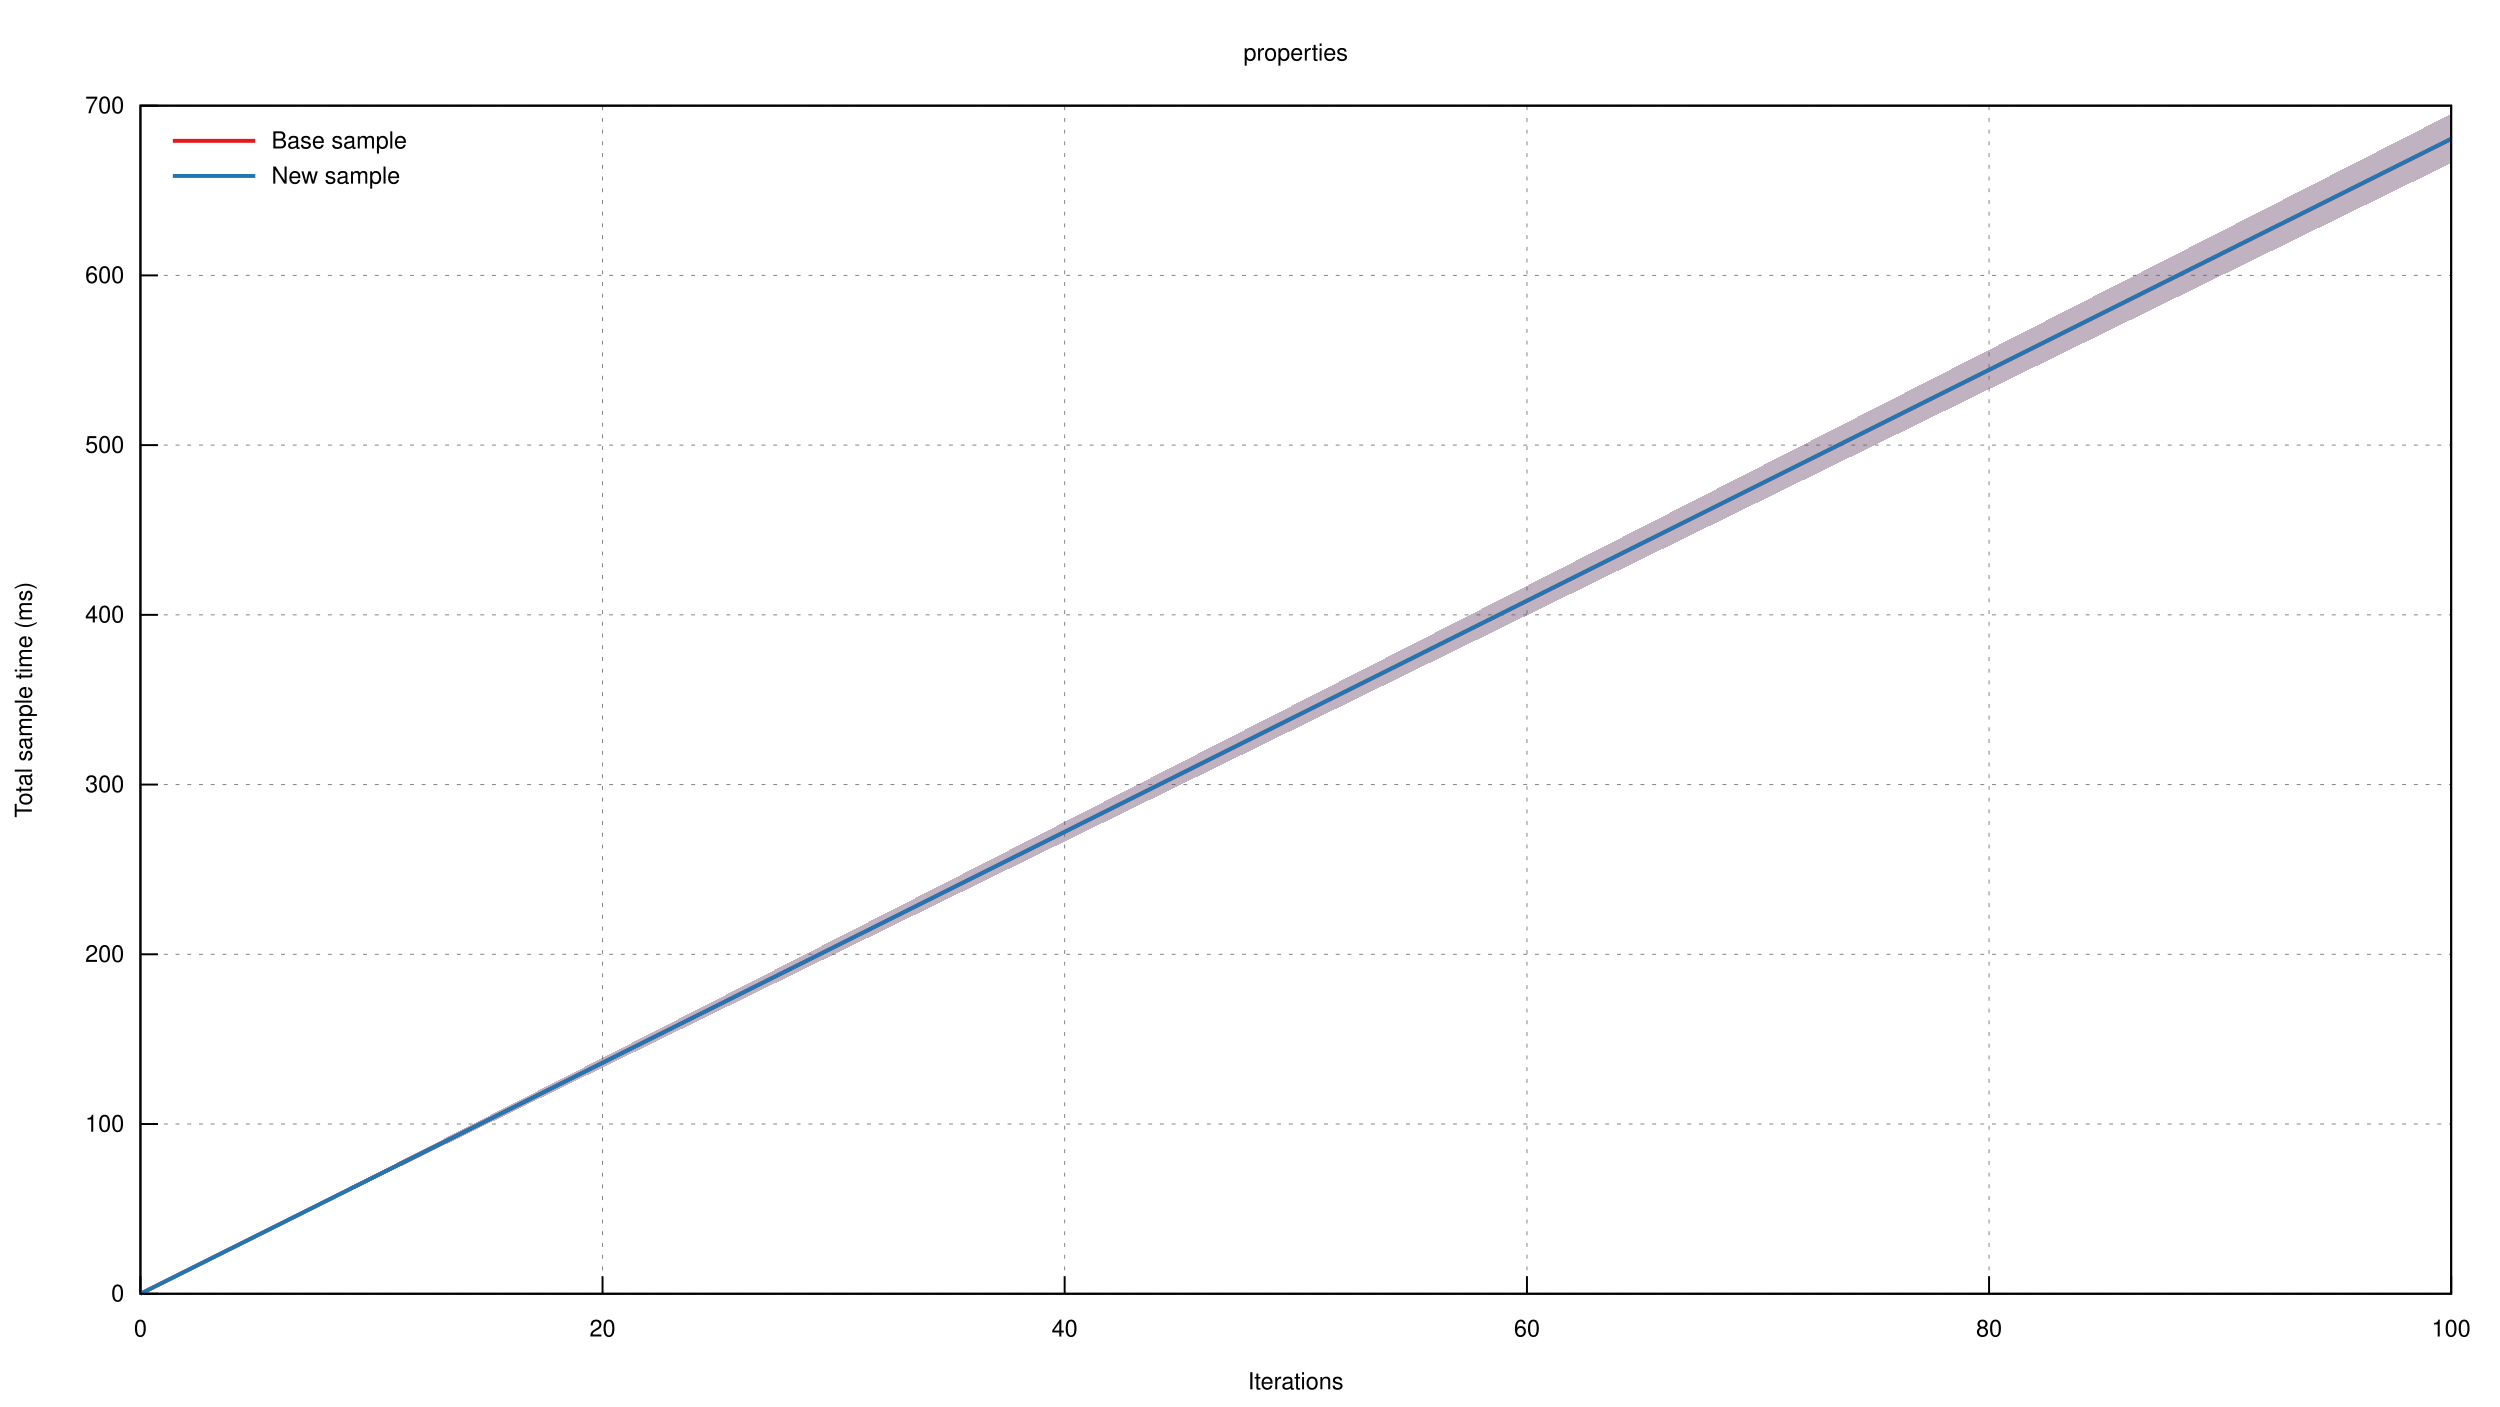
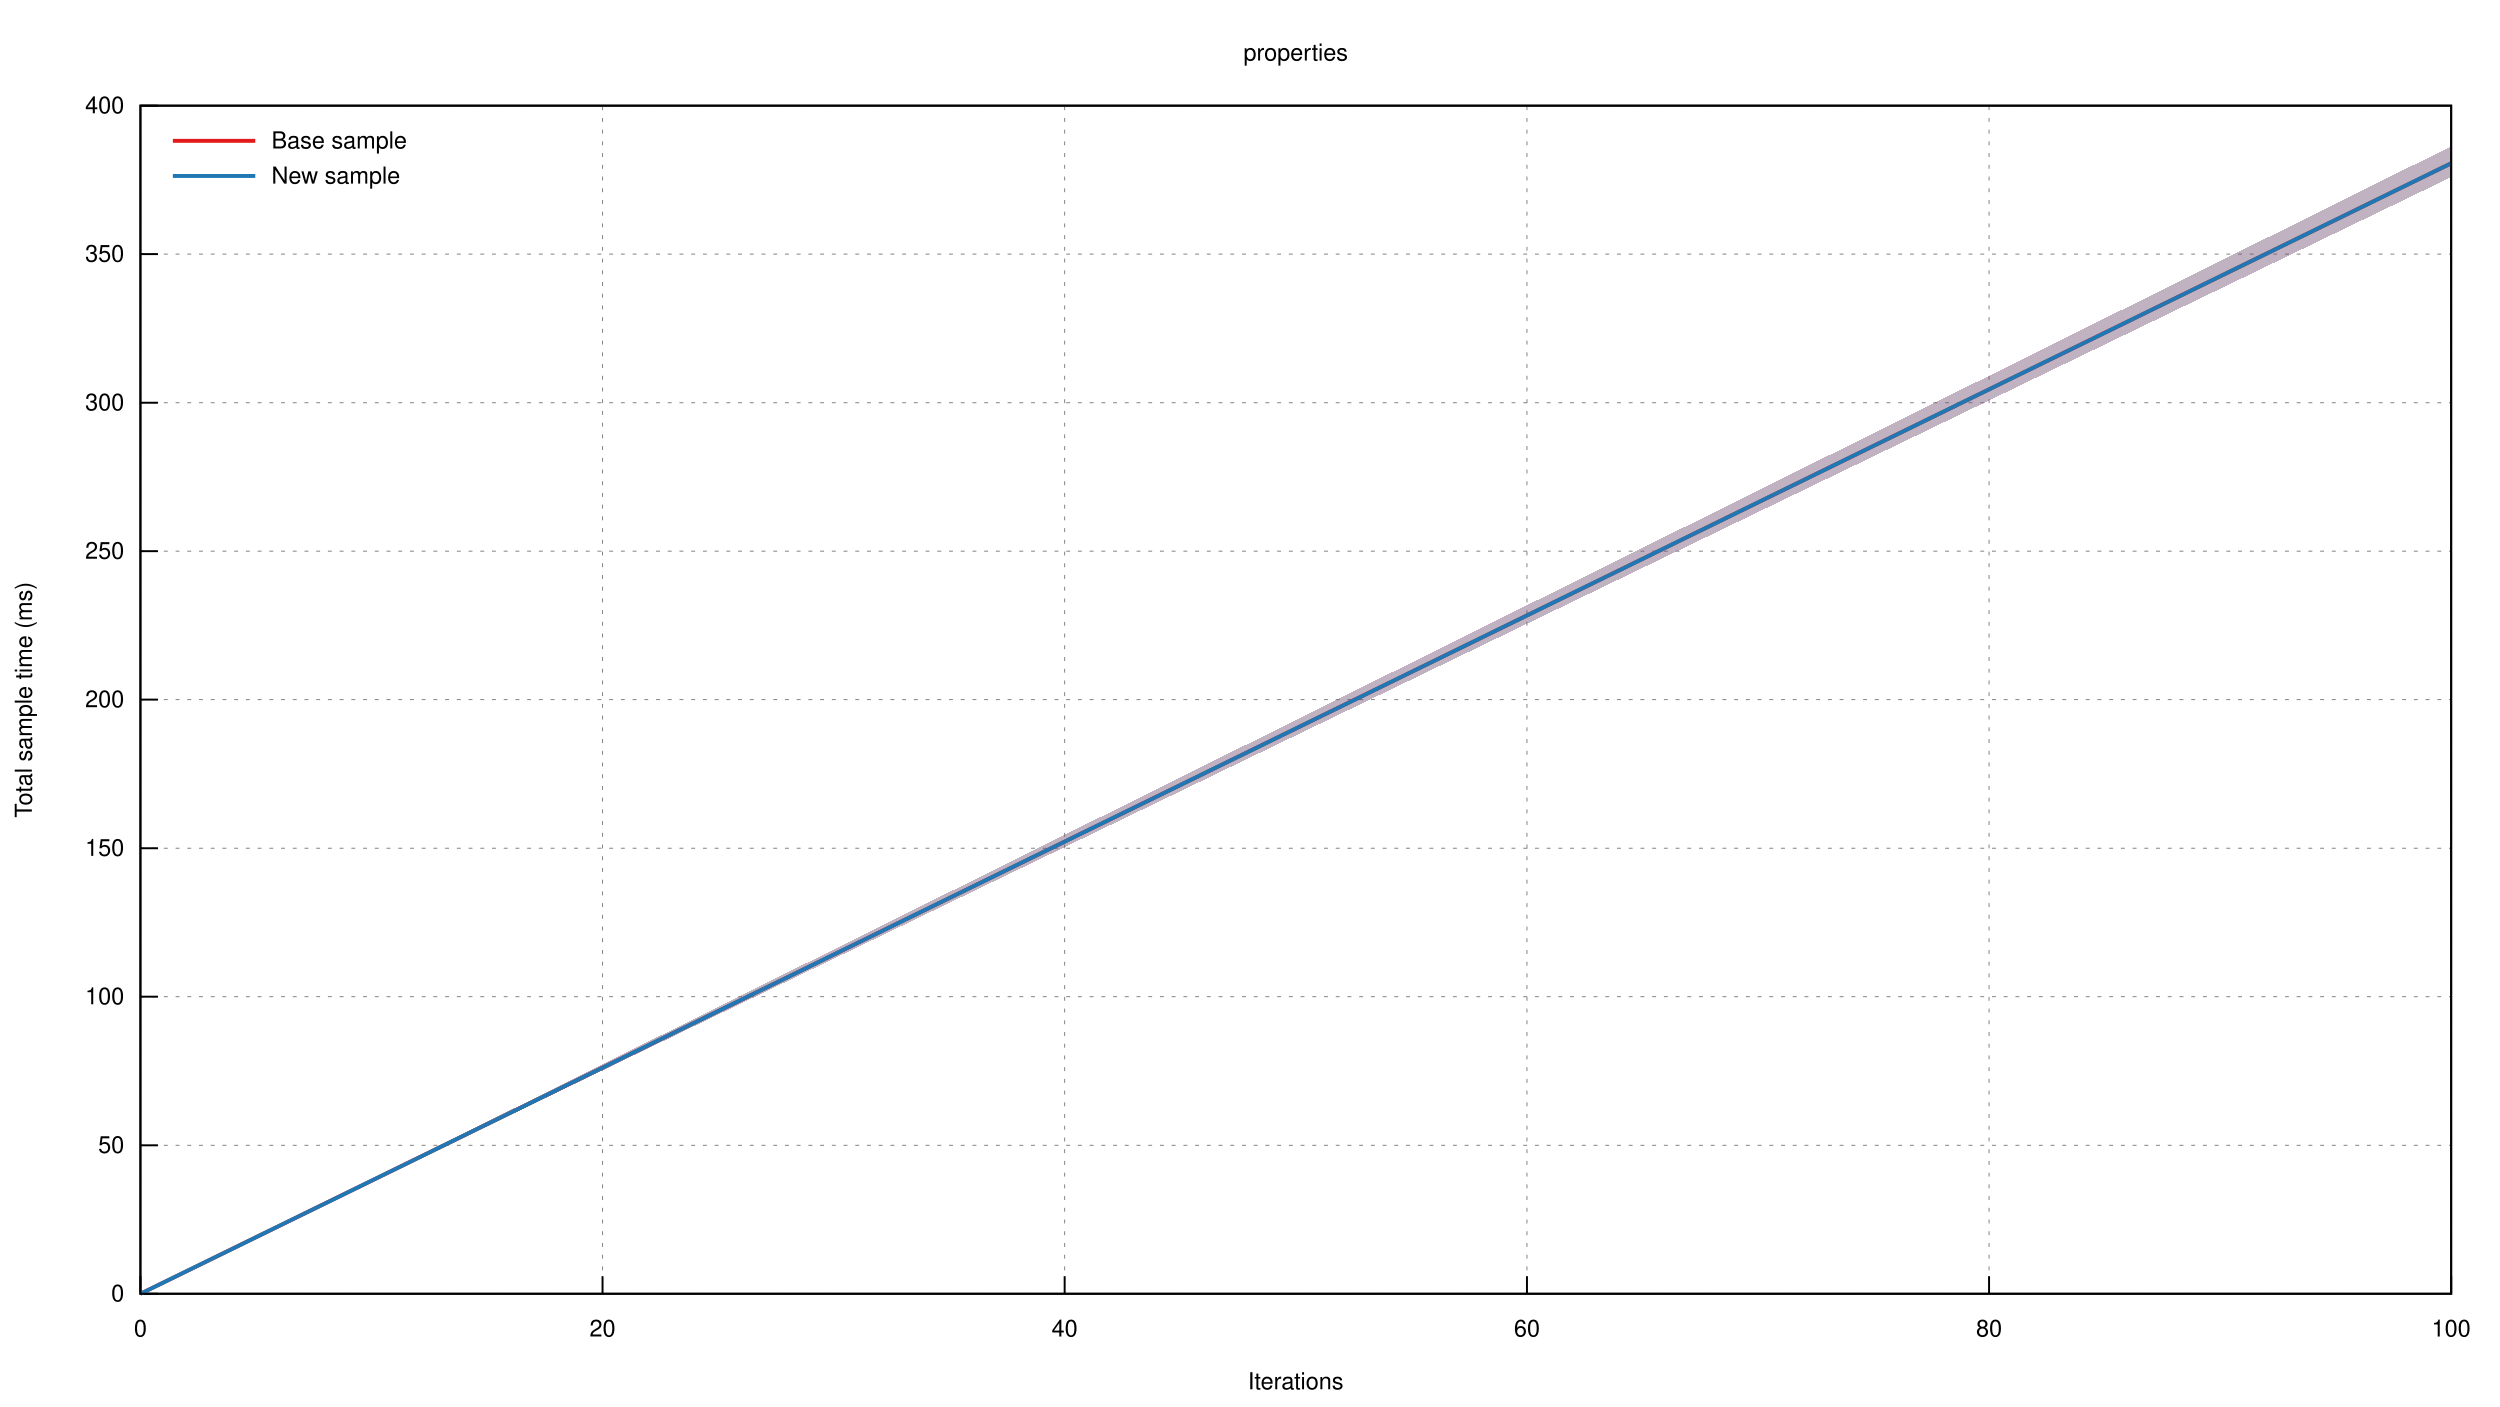
<svg xmlns="http://www.w3.org/2000/svg" xmlns:xlink="http://www.w3.org/1999/xlink" viewBox="0 0 1280 720">
  <g id="gnuplot_canvas">
    <rect x="0" y="0" width="1280" height="720" fill="none" />
    <defs>
      <circle id="gpDot" r="0.5" stroke-width="0.5" stroke="currentColor" />
      <path id="gpPt0" stroke-width="0.222" stroke="currentColor" d="M-1,0 h2 M0,-1 v2" />
      <path id="gpPt1" stroke-width="0.222" stroke="currentColor" d="M-1,-1 L1,1 M1,-1 L-1,1" />
      <path id="gpPt2" stroke-width="0.222" stroke="currentColor" d="M-1,0 L1,0 M0,-1 L0,1 M-1,-1 L1,1 M-1,1 L1,-1" />
      <rect id="gpPt3" stroke-width="0.222" stroke="currentColor" x="-1" y="-1" width="2" height="2" />
      <rect id="gpPt4" stroke-width="0.222" stroke="currentColor" fill="currentColor" x="-1" y="-1" width="2" height="2" />
      <circle id="gpPt5" stroke-width="0.222" stroke="currentColor" cx="0" cy="0" r="1" />
      <use xlink:href="#gpPt5" id="gpPt6" fill="currentColor" stroke="none" />
      <path id="gpPt7" stroke-width="0.222" stroke="currentColor" d="M0,-1.33 L-1.33,0.67 L1.33,0.67 z" />
      <use xlink:href="#gpPt7" id="gpPt8" fill="currentColor" stroke="none" />
      <use xlink:href="#gpPt7" id="gpPt9" stroke="currentColor" transform="rotate(180)" />
      <use xlink:href="#gpPt9" id="gpPt10" fill="currentColor" stroke="none" />
      <use xlink:href="#gpPt3" id="gpPt11" stroke="currentColor" transform="rotate(45)" />
      <use xlink:href="#gpPt11" id="gpPt12" fill="currentColor" stroke="none" />
      <path id="gpPt13" stroke-width="0.222" stroke="currentColor" d="M0,1.330 L1.265,0.411 L0.782,-1.067 L-0.782,-1.076 L-1.265,0.411 z" />
      <use xlink:href="#gpPt13" id="gpPt14" fill="currentColor" stroke="none" />
      <filter id="textbox" filterUnits="objectBoundingBox" x="0" y="0" height="1" width="1">
        <feFlood flood-color="white" flood-opacity="1" result="bgnd" />
        <feComposite in="SourceGraphic" in2="bgnd" operator="atop" />
      </filter>
      <filter id="greybox" filterUnits="objectBoundingBox" x="0" y="0" height="1" width="1">
        <feFlood flood-color="lightgrey" flood-opacity="1" result="grey" />
        <feComposite in="SourceGraphic" in2="grey" operator="atop" />
      </filter>
    </defs>
    <g fill="none" color="white" stroke="currentColor" stroke-width="1.00" stroke-linecap="butt" stroke-linejoin="miter">
</g>
    <g fill="none" color="black" stroke="currentColor" stroke-width="1.00" stroke-linecap="butt" stroke-linejoin="miter">
</g>
    <g fill="none" color="black" stroke="black" stroke-width="0.50" stroke-linecap="butt" stroke-linejoin="miter">
</g>
    <g fill="none" color="gray" stroke="currentColor" stroke-width="0.50" stroke-linecap="butt" stroke-linejoin="miter">
      <path stroke="gray" stroke-dasharray="2,4" class="gridline" d="M71.9,662.4 L1255.0,662.4  " />
    </g>
    <g fill="none" color="gray" stroke="gray" stroke-width="1.00" stroke-linecap="butt" stroke-linejoin="miter">
</g>
    <g fill="none" color="black" stroke="currentColor" stroke-width="1.00" stroke-linecap="butt" stroke-linejoin="miter">
      <path stroke="black" d="M71.9,662.4 L80.9,662.4  " />
      <g transform="translate(63.6,666.3)" stroke="none" fill="black" font-family="Helvetica" font-size="12.00" text-anchor="end">
        <text>
          <tspan font-family="Helvetica"> 0</tspan>
        </text>
      </g>
    </g>
    <g fill="none" color="black" stroke="currentColor" stroke-width="1.00" stroke-linecap="butt" stroke-linejoin="miter">
</g>
    <g fill="none" color="black" stroke="black" stroke-width="0.50" stroke-linecap="butt" stroke-linejoin="miter">
</g>
    <g fill="none" color="gray" stroke="currentColor" stroke-width="0.50" stroke-linecap="butt" stroke-linejoin="miter">
-       <path stroke="gray" stroke-dasharray="2,4" class="gridline" d="M71.9,575.5 L1255.0,575.5  " />
-     </g>
-     <g fill="none" color="gray" stroke="gray" stroke-width="1.00" stroke-linecap="butt" stroke-linejoin="miter">
- </g>
-     <g fill="none" color="black" stroke="currentColor" stroke-width="1.00" stroke-linecap="butt" stroke-linejoin="miter">
-       <path stroke="black" d="M71.9,575.5 L80.9,575.5  " />
-       <g transform="translate(63.6,579.4)" stroke="none" fill="black" font-family="Helvetica" font-size="12.00" text-anchor="end">
+       <path stroke="gray" stroke-dasharray="2,4" class="gridline" d="M71.9,586.4 L1255.0,586.4  " />
+     </g>
+     <g fill="none" color="gray" stroke="gray" stroke-width="1.00" stroke-linecap="butt" stroke-linejoin="miter">
+ </g>
+     <g fill="none" color="black" stroke="currentColor" stroke-width="1.00" stroke-linecap="butt" stroke-linejoin="miter">
+       <path stroke="black" d="M71.9,586.4 L80.9,586.4  " />
+       <g transform="translate(63.6,590.3)" stroke="none" fill="black" font-family="Helvetica" font-size="12.00" text-anchor="end">
+         <text>
+           <tspan font-family="Helvetica"> 50</tspan>
+         </text>
+       </g>
+     </g>
+     <g fill="none" color="black" stroke="currentColor" stroke-width="1.00" stroke-linecap="butt" stroke-linejoin="miter">
+ </g>
+     <g fill="none" color="black" stroke="black" stroke-width="0.50" stroke-linecap="butt" stroke-linejoin="miter">
+ </g>
+     <g fill="none" color="gray" stroke="currentColor" stroke-width="0.50" stroke-linecap="butt" stroke-linejoin="miter">
+       <path stroke="gray" stroke-dasharray="2,4" class="gridline" d="M71.9,510.3 L1255.0,510.3  " />
+     </g>
+     <g fill="none" color="gray" stroke="gray" stroke-width="1.00" stroke-linecap="butt" stroke-linejoin="miter">
+ </g>
+     <g fill="none" color="black" stroke="currentColor" stroke-width="1.00" stroke-linecap="butt" stroke-linejoin="miter">
+       <path stroke="black" d="M71.9,510.3 L80.9,510.3  " />
+       <g transform="translate(63.6,514.2)" stroke="none" fill="black" font-family="Helvetica" font-size="12.00" text-anchor="end">
        <text>
          <tspan font-family="Helvetica"> 100</tspan>
        </text>
      </g>
    </g>
    <g fill="none" color="black" stroke="currentColor" stroke-width="1.00" stroke-linecap="butt" stroke-linejoin="miter">
</g>
    <g fill="none" color="black" stroke="black" stroke-width="0.50" stroke-linecap="butt" stroke-linejoin="miter">
</g>
    <g fill="none" color="gray" stroke="currentColor" stroke-width="0.50" stroke-linecap="butt" stroke-linejoin="miter">
-       <path stroke="gray" stroke-dasharray="2,4" class="gridline" d="M71.9,488.6 L1255.0,488.6  " />
-     </g>
-     <g fill="none" color="gray" stroke="gray" stroke-width="1.00" stroke-linecap="butt" stroke-linejoin="miter">
- </g>
-     <g fill="none" color="black" stroke="currentColor" stroke-width="1.00" stroke-linecap="butt" stroke-linejoin="miter">
-       <path stroke="black" d="M71.9,488.6 L80.9,488.6  " />
-       <g transform="translate(63.6,492.5)" stroke="none" fill="black" font-family="Helvetica" font-size="12.00" text-anchor="end">
+       <path stroke="gray" stroke-dasharray="2,4" class="gridline" d="M71.9,434.3 L1255.0,434.3  " />
+     </g>
+     <g fill="none" color="gray" stroke="gray" stroke-width="1.00" stroke-linecap="butt" stroke-linejoin="miter">
+ </g>
+     <g fill="none" color="black" stroke="currentColor" stroke-width="1.00" stroke-linecap="butt" stroke-linejoin="miter">
+       <path stroke="black" d="M71.9,434.3 L80.9,434.3  " />
+       <g transform="translate(63.6,438.2)" stroke="none" fill="black" font-family="Helvetica" font-size="12.00" text-anchor="end">
+         <text>
+           <tspan font-family="Helvetica"> 150</tspan>
+         </text>
+       </g>
+     </g>
+     <g fill="none" color="black" stroke="currentColor" stroke-width="1.00" stroke-linecap="butt" stroke-linejoin="miter">
+ </g>
+     <g fill="none" color="black" stroke="black" stroke-width="0.50" stroke-linecap="butt" stroke-linejoin="miter">
+ </g>
+     <g fill="none" color="gray" stroke="currentColor" stroke-width="0.50" stroke-linecap="butt" stroke-linejoin="miter">
+       <path stroke="gray" stroke-dasharray="2,4" class="gridline" d="M71.9,358.2 L1255.0,358.2  " />
+     </g>
+     <g fill="none" color="gray" stroke="gray" stroke-width="1.00" stroke-linecap="butt" stroke-linejoin="miter">
+ </g>
+     <g fill="none" color="black" stroke="currentColor" stroke-width="1.00" stroke-linecap="butt" stroke-linejoin="miter">
+       <path stroke="black" d="M71.9,358.2 L80.9,358.2  " />
+       <g transform="translate(63.6,362.1)" stroke="none" fill="black" font-family="Helvetica" font-size="12.00" text-anchor="end">
        <text>
          <tspan font-family="Helvetica"> 200</tspan>
        </text>
      </g>
    </g>
    <g fill="none" color="black" stroke="currentColor" stroke-width="1.00" stroke-linecap="butt" stroke-linejoin="miter">
</g>
    <g fill="none" color="black" stroke="black" stroke-width="0.50" stroke-linecap="butt" stroke-linejoin="miter">
</g>
    <g fill="none" color="gray" stroke="currentColor" stroke-width="0.50" stroke-linecap="butt" stroke-linejoin="miter">
-       <path stroke="gray" stroke-dasharray="2,4" class="gridline" d="M71.9,401.7 L1255.0,401.7  " />
-     </g>
-     <g fill="none" color="gray" stroke="gray" stroke-width="1.00" stroke-linecap="butt" stroke-linejoin="miter">
- </g>
-     <g fill="none" color="black" stroke="currentColor" stroke-width="1.00" stroke-linecap="butt" stroke-linejoin="miter">
-       <path stroke="black" d="M71.9,401.7 L80.9,401.7  " />
-       <g transform="translate(63.6,405.6)" stroke="none" fill="black" font-family="Helvetica" font-size="12.00" text-anchor="end">
+       <path stroke="gray" stroke-dasharray="2,4" class="gridline" d="M71.9,282.2 L1255.0,282.2  " />
+     </g>
+     <g fill="none" color="gray" stroke="gray" stroke-width="1.00" stroke-linecap="butt" stroke-linejoin="miter">
+ </g>
+     <g fill="none" color="black" stroke="currentColor" stroke-width="1.00" stroke-linecap="butt" stroke-linejoin="miter">
+       <path stroke="black" d="M71.9,282.2 L80.9,282.2  " />
+       <g transform="translate(63.6,286.1)" stroke="none" fill="black" font-family="Helvetica" font-size="12.00" text-anchor="end">
+         <text>
+           <tspan font-family="Helvetica"> 250</tspan>
+         </text>
+       </g>
+     </g>
+     <g fill="none" color="black" stroke="currentColor" stroke-width="1.00" stroke-linecap="butt" stroke-linejoin="miter">
+ </g>
+     <g fill="none" color="black" stroke="black" stroke-width="0.50" stroke-linecap="butt" stroke-linejoin="miter">
+ </g>
+     <g fill="none" color="gray" stroke="currentColor" stroke-width="0.50" stroke-linecap="butt" stroke-linejoin="miter">
+       <path stroke="gray" stroke-dasharray="2,4" class="gridline" d="M71.9,206.2 L1255.0,206.2  " />
+     </g>
+     <g fill="none" color="gray" stroke="gray" stroke-width="1.00" stroke-linecap="butt" stroke-linejoin="miter">
+ </g>
+     <g fill="none" color="black" stroke="currentColor" stroke-width="1.00" stroke-linecap="butt" stroke-linejoin="miter">
+       <path stroke="black" d="M71.9,206.2 L80.9,206.2  " />
+       <g transform="translate(63.6,210.1)" stroke="none" fill="black" font-family="Helvetica" font-size="12.00" text-anchor="end">
        <text>
          <tspan font-family="Helvetica"> 300</tspan>
        </text>
      </g>
    </g>
    <g fill="none" color="black" stroke="currentColor" stroke-width="1.00" stroke-linecap="butt" stroke-linejoin="miter">
</g>
    <g fill="none" color="black" stroke="black" stroke-width="0.50" stroke-linecap="butt" stroke-linejoin="miter">
</g>
    <g fill="none" color="gray" stroke="currentColor" stroke-width="0.50" stroke-linecap="butt" stroke-linejoin="miter">
-       <path stroke="gray" stroke-dasharray="2,4" class="gridline" d="M71.9,314.8 L1255.0,314.8  " />
-     </g>
-     <g fill="none" color="gray" stroke="gray" stroke-width="1.00" stroke-linecap="butt" stroke-linejoin="miter">
- </g>
-     <g fill="none" color="black" stroke="currentColor" stroke-width="1.00" stroke-linecap="butt" stroke-linejoin="miter">
-       <path stroke="black" d="M71.9,314.8 L80.9,314.8  " />
-       <g transform="translate(63.6,318.7)" stroke="none" fill="black" font-family="Helvetica" font-size="12.00" text-anchor="end">
-         <text>
-           <tspan font-family="Helvetica"> 400</tspan>
-         </text>
-       </g>
-     </g>
-     <g fill="none" color="black" stroke="currentColor" stroke-width="1.00" stroke-linecap="butt" stroke-linejoin="miter">
- </g>
-     <g fill="none" color="black" stroke="black" stroke-width="0.50" stroke-linecap="butt" stroke-linejoin="miter">
- </g>
-     <g fill="none" color="gray" stroke="currentColor" stroke-width="0.50" stroke-linecap="butt" stroke-linejoin="miter">
-       <path stroke="gray" stroke-dasharray="2,4" class="gridline" d="M71.9,227.9 L1255.0,227.9  " />
-     </g>
-     <g fill="none" color="gray" stroke="gray" stroke-width="1.00" stroke-linecap="butt" stroke-linejoin="miter">
- </g>
-     <g fill="none" color="black" stroke="currentColor" stroke-width="1.00" stroke-linecap="butt" stroke-linejoin="miter">
-       <path stroke="black" d="M71.9,227.9 L80.9,227.9  " />
-       <g transform="translate(63.6,231.8)" stroke="none" fill="black" font-family="Helvetica" font-size="12.00" text-anchor="end">
-         <text>
-           <tspan font-family="Helvetica"> 500</tspan>
-         </text>
-       </g>
-     </g>
-     <g fill="none" color="black" stroke="currentColor" stroke-width="1.00" stroke-linecap="butt" stroke-linejoin="miter">
- </g>
-     <g fill="none" color="black" stroke="black" stroke-width="0.50" stroke-linecap="butt" stroke-linejoin="miter">
- </g>
-     <g fill="none" color="gray" stroke="currentColor" stroke-width="0.50" stroke-linecap="butt" stroke-linejoin="miter">
-       <path stroke="gray" stroke-dasharray="2,4" class="gridline" d="M71.9,141.0 L1255.0,141.0  " />
-     </g>
-     <g fill="none" color="gray" stroke="gray" stroke-width="1.00" stroke-linecap="butt" stroke-linejoin="miter">
- </g>
-     <g fill="none" color="black" stroke="currentColor" stroke-width="1.00" stroke-linecap="butt" stroke-linejoin="miter">
-       <path stroke="black" d="M71.9,141.0 L80.9,141.0  " />
-       <g transform="translate(63.6,144.9)" stroke="none" fill="black" font-family="Helvetica" font-size="12.00" text-anchor="end">
-         <text>
-           <tspan font-family="Helvetica"> 600</tspan>
+       <path stroke="gray" stroke-dasharray="2,4" class="gridline" d="M71.9,130.1 L1255.0,130.1  " />
+     </g>
+     <g fill="none" color="gray" stroke="gray" stroke-width="1.00" stroke-linecap="butt" stroke-linejoin="miter">
+ </g>
+     <g fill="none" color="black" stroke="currentColor" stroke-width="1.00" stroke-linecap="butt" stroke-linejoin="miter">
+       <path stroke="black" d="M71.9,130.1 L80.9,130.1  " />
+       <g transform="translate(63.6,134.0)" stroke="none" fill="black" font-family="Helvetica" font-size="12.00" text-anchor="end">
+         <text>
+           <tspan font-family="Helvetica"> 350</tspan>
        </text>
      </g>
    </g>
    <g fill="none" color="black" stroke="currentColor" stroke-width="1.00" stroke-linecap="butt" stroke-linejoin="miter">
</g>
    <g fill="none" color="black" stroke="black" stroke-width="0.50" stroke-linecap="butt" stroke-linejoin="miter">
</g>
    <g fill="none" color="gray" stroke="currentColor" stroke-width="0.50" stroke-linecap="butt" stroke-linejoin="miter">
      <path stroke="gray" stroke-dasharray="2,4" class="gridline" d="M71.9,54.1 L1255.0,54.1  " />
    </g>
    <g fill="none" color="gray" stroke="gray" stroke-width="1.00" stroke-linecap="butt" stroke-linejoin="miter">
</g>
    <g fill="none" color="black" stroke="currentColor" stroke-width="1.00" stroke-linecap="butt" stroke-linejoin="miter">
      <path stroke="black" d="M71.9,54.1 L80.9,54.1  " />
      <g transform="translate(63.6,58.0)" stroke="none" fill="black" font-family="Helvetica" font-size="12.00" text-anchor="end">
        <text>
-           <tspan font-family="Helvetica"> 700</tspan>
+           <tspan font-family="Helvetica"> 400</tspan>
        </text>
      </g>
    </g>
    <g fill="none" color="black" stroke="currentColor" stroke-width="1.00" stroke-linecap="butt" stroke-linejoin="miter">
</g>
    <g fill="none" color="black" stroke="black" stroke-width="0.50" stroke-linecap="butt" stroke-linejoin="miter">
</g>
    <g fill="none" color="gray" stroke="currentColor" stroke-width="0.50" stroke-linecap="butt" stroke-linejoin="miter">
      <path stroke="gray" stroke-dasharray="2,4" class="gridline" d="M71.9,662.4 L71.9,54.1  " />
    </g>
    <g fill="none" color="gray" stroke="gray" stroke-width="1.00" stroke-linecap="butt" stroke-linejoin="miter">
</g>
    <g fill="none" color="black" stroke="currentColor" stroke-width="1.00" stroke-linecap="butt" stroke-linejoin="miter">
      <path stroke="black" d="M71.9,662.4 L71.9,653.4  " />
      <g transform="translate(71.9,684.3)" stroke="none" fill="black" font-family="Helvetica" font-size="12.00" text-anchor="middle">
        <text>
          <tspan font-family="Helvetica"> 0</tspan>
        </text>
      </g>
    </g>
    <g fill="none" color="black" stroke="currentColor" stroke-width="1.00" stroke-linecap="butt" stroke-linejoin="miter">
</g>
    <g fill="none" color="black" stroke="black" stroke-width="0.50" stroke-linecap="butt" stroke-linejoin="miter">
</g>
    <g fill="none" color="gray" stroke="currentColor" stroke-width="0.50" stroke-linecap="butt" stroke-linejoin="miter">
      <path stroke="gray" stroke-dasharray="2,4" class="gridline" d="M308.5,662.4 L308.5,54.1  " />
    </g>
    <g fill="none" color="gray" stroke="gray" stroke-width="1.00" stroke-linecap="butt" stroke-linejoin="miter">
</g>
    <g fill="none" color="black" stroke="currentColor" stroke-width="1.00" stroke-linecap="butt" stroke-linejoin="miter">
      <path stroke="black" d="M308.5,662.4 L308.5,653.4  " />
      <g transform="translate(308.5,684.3)" stroke="none" fill="black" font-family="Helvetica" font-size="12.00" text-anchor="middle">
        <text>
          <tspan font-family="Helvetica"> 20</tspan>
        </text>
      </g>
    </g>
    <g fill="none" color="black" stroke="currentColor" stroke-width="1.00" stroke-linecap="butt" stroke-linejoin="miter">
</g>
    <g fill="none" color="black" stroke="black" stroke-width="0.50" stroke-linecap="butt" stroke-linejoin="miter">
</g>
    <g fill="none" color="gray" stroke="currentColor" stroke-width="0.50" stroke-linecap="butt" stroke-linejoin="miter">
      <path stroke="gray" stroke-dasharray="2,4" class="gridline" d="M545.1,662.4 L545.1,54.1  " />
    </g>
    <g fill="none" color="gray" stroke="gray" stroke-width="1.00" stroke-linecap="butt" stroke-linejoin="miter">
</g>
    <g fill="none" color="black" stroke="currentColor" stroke-width="1.00" stroke-linecap="butt" stroke-linejoin="miter">
      <path stroke="black" d="M545.1,662.4 L545.1,653.4  " />
      <g transform="translate(545.1,684.3)" stroke="none" fill="black" font-family="Helvetica" font-size="12.00" text-anchor="middle">
        <text>
          <tspan font-family="Helvetica"> 40</tspan>
        </text>
      </g>
    </g>
    <g fill="none" color="black" stroke="currentColor" stroke-width="1.00" stroke-linecap="butt" stroke-linejoin="miter">
</g>
    <g fill="none" color="black" stroke="black" stroke-width="0.50" stroke-linecap="butt" stroke-linejoin="miter">
</g>
    <g fill="none" color="gray" stroke="currentColor" stroke-width="0.50" stroke-linecap="butt" stroke-linejoin="miter">
      <path stroke="gray" stroke-dasharray="2,4" class="gridline" d="M781.8,662.4 L781.8,54.1  " />
    </g>
    <g fill="none" color="gray" stroke="gray" stroke-width="1.00" stroke-linecap="butt" stroke-linejoin="miter">
</g>
    <g fill="none" color="black" stroke="currentColor" stroke-width="1.00" stroke-linecap="butt" stroke-linejoin="miter">
      <path stroke="black" d="M781.8,662.4 L781.8,653.4  " />
      <g transform="translate(781.8,684.3)" stroke="none" fill="black" font-family="Helvetica" font-size="12.00" text-anchor="middle">
        <text>
          <tspan font-family="Helvetica"> 60</tspan>
        </text>
      </g>
    </g>
    <g fill="none" color="black" stroke="currentColor" stroke-width="1.00" stroke-linecap="butt" stroke-linejoin="miter">
</g>
    <g fill="none" color="black" stroke="black" stroke-width="0.50" stroke-linecap="butt" stroke-linejoin="miter">
</g>
    <g fill="none" color="gray" stroke="currentColor" stroke-width="0.50" stroke-linecap="butt" stroke-linejoin="miter">
      <path stroke="gray" stroke-dasharray="2,4" class="gridline" d="M1018.4,662.4 L1018.4,54.1  " />
    </g>
    <g fill="none" color="gray" stroke="gray" stroke-width="1.00" stroke-linecap="butt" stroke-linejoin="miter">
</g>
    <g fill="none" color="black" stroke="currentColor" stroke-width="1.00" stroke-linecap="butt" stroke-linejoin="miter">
      <path stroke="black" d="M1018.4,662.4 L1018.4,653.4  " />
      <g transform="translate(1018.4,684.3)" stroke="none" fill="black" font-family="Helvetica" font-size="12.00" text-anchor="middle">
        <text>
          <tspan font-family="Helvetica"> 80</tspan>
        </text>
      </g>
    </g>
    <g fill="none" color="black" stroke="currentColor" stroke-width="1.00" stroke-linecap="butt" stroke-linejoin="miter">
</g>
    <g fill="none" color="black" stroke="black" stroke-width="0.50" stroke-linecap="butt" stroke-linejoin="miter">
</g>
    <g fill="none" color="gray" stroke="currentColor" stroke-width="0.50" stroke-linecap="butt" stroke-linejoin="miter">
      <path stroke="gray" stroke-dasharray="2,4" class="gridline" d="M1255.0,662.4 L1255.0,54.1  " />
    </g>
    <g fill="none" color="gray" stroke="gray" stroke-width="1.00" stroke-linecap="butt" stroke-linejoin="miter">
</g>
    <g fill="none" color="black" stroke="currentColor" stroke-width="1.00" stroke-linecap="butt" stroke-linejoin="miter">
      <path stroke="black" d="M1255.0,662.4 L1255.0,653.4  " />
      <g transform="translate(1255.0,684.3)" stroke="none" fill="black" font-family="Helvetica" font-size="12.00" text-anchor="middle">
        <text>
          <tspan font-family="Helvetica"> 100</tspan>
        </text>
      </g>
    </g>
    <g fill="none" color="black" stroke="currentColor" stroke-width="1.00" stroke-linecap="butt" stroke-linejoin="miter">
</g>
    <g fill="none" color="black" stroke="currentColor" stroke-width="1.00" stroke-linecap="butt" stroke-linejoin="miter">
      <path stroke="black" d="M71.9,54.1 L71.9,662.4 L1255.0,662.4 L1255.0,54.1 L71.9,54.1 Z  " />
    </g>
    <g fill="none" color="black" stroke="currentColor" stroke-width="1.00" stroke-linecap="butt" stroke-linejoin="miter">
      <g transform="translate(16.3,358.3) rotate(270)" stroke="none" fill="black" font-family="Helvetica" font-size="12.00" text-anchor="middle">
        <text>
          <tspan font-family="Helvetica">Total sample time (ms)</tspan>
        </text>
      </g>
    </g>
    <g fill="none" color="black" stroke="currentColor" stroke-width="1.00" stroke-linecap="butt" stroke-linejoin="miter">
      <g transform="translate(663.4,711.3)" stroke="none" fill="black" font-family="Helvetica" font-size="12.00" text-anchor="middle">
        <text>
          <tspan font-family="Helvetica">Iterations</tspan>
        </text>
      </g>
    </g>
    <g fill="none" color="black" stroke="currentColor" stroke-width="1.00" stroke-linecap="butt" stroke-linejoin="miter">
      <g transform="translate(663.4,31.0)" stroke="none" fill="black" font-family="Helvetica" font-size="12.00" text-anchor="middle">
        <text>
          <tspan font-family="Helvetica">properties</tspan>
        </text>
      </g>
    </g>
    <g id="gnuplot_plot_1">
      <g fill="none" color="black" stroke="currentColor" stroke-width="1.00" stroke-linecap="butt" stroke-linejoin="miter">
        <g stroke="none" shape-rendering="crispEdges">
          <polygon fill="rgb(227,  26,  28)" fill-opacity="0.25" points="71.9,662.4 71.9,662.4 71.9,662.4 " />
-           <polygon fill="rgb(227,  26,  28)" fill-opacity="0.25" points="71.9,662.4 1255.0,83.5 1255.0,58.3 " />
+           <polygon fill="rgb(227,  26,  28)" fill-opacity="0.25" points="71.9,662.4 1255.0,90.7 1255.0,74.9 " />
        </g>
      </g>
    </g>
    <g id="gnuplot_plot_2">
      <g fill="none" color="black" stroke="currentColor" stroke-width="1.00" stroke-linecap="butt" stroke-linejoin="miter">
        <g stroke="none" shape-rendering="crispEdges">
          <polygon fill="rgb( 31, 120, 180)" fill-opacity="0.25" points="71.9,662.4 71.9,662.4 71.9,662.4 " />
-           <polygon fill="rgb( 31, 120, 180)" fill-opacity="0.25" points="71.9,662.4 1255.0,83.5 1255.0,58.3 " />
+           <polygon fill="rgb( 31, 120, 180)" fill-opacity="0.25" points="71.9,662.4 1255.0,90.7 1255.0,74.9 " />
        </g>
      </g>
    </g>
    <g id="gnuplot_plot_3">
      <g fill="none" color="white" stroke="rgb( 31, 120, 180)" stroke-width="2.00" stroke-linecap="butt" stroke-linejoin="miter">
</g>
      <g fill="none" color="black" stroke="currentColor" stroke-width="2.00" stroke-linecap="butt" stroke-linejoin="miter">
        <g transform="translate(139.0,76.0)" stroke="none" fill="black" font-family="Helvetica" font-size="12.00" text-anchor="start">
          <text>
            <tspan font-family="Helvetica">Base sample</tspan>
          </text>
        </g>
      </g>
      <g fill="none" color="black" stroke="currentColor" stroke-width="2.00" stroke-linecap="butt" stroke-linejoin="miter">
-         <path stroke="rgb(227,  26,  28)" d="M88.5,72.1 L130.7,72.1 M71.9,662.4 L1255.0,71.1  " />
+         <path stroke="rgb(227,  26,  28)" d="M88.5,72.1 L130.7,72.1 M71.9,662.4 L1255.0,83.6  " />
      </g>
    </g>
    <g id="gnuplot_plot_4">
      <g fill="none" color="black" stroke="currentColor" stroke-width="2.00" stroke-linecap="butt" stroke-linejoin="miter">
        <g transform="translate(139.0,94.0)" stroke="none" fill="black" font-family="Helvetica" font-size="12.00" text-anchor="start">
          <text>
            <tspan font-family="Helvetica">New sample</tspan>
          </text>
        </g>
      </g>
      <g fill="none" color="black" stroke="currentColor" stroke-width="2.00" stroke-linecap="butt" stroke-linejoin="miter">
-         <path stroke="rgb( 31, 120, 180)" d="M88.5,90.1 L130.7,90.1 M71.9,662.4 L1255.0,71.1  " />
+         <path stroke="rgb( 31, 120, 180)" d="M88.5,90.1 L130.7,90.1 M71.9,662.4 L1255.0,83.6  " />
      </g>
    </g>
    <g fill="none" color="black" stroke="currentColor" stroke-width="2.00" stroke-linecap="butt" stroke-linejoin="miter">
</g>
    <g fill="none" color="black" stroke="black" stroke-width="1.00" stroke-linecap="butt" stroke-linejoin="miter">
</g>
    <g fill="none" color="black" stroke="currentColor" stroke-width="1.00" stroke-linecap="butt" stroke-linejoin="miter">
      <path stroke="black" d="M71.9,54.1 L71.9,662.4 L1255.0,662.4 L1255.0,54.1 L71.9,54.1 Z  " />
    </g>
    <g fill="none" color="black" stroke="currentColor" stroke-width="1.00" stroke-linecap="butt" stroke-linejoin="miter">
</g>
  </g>
</svg>
